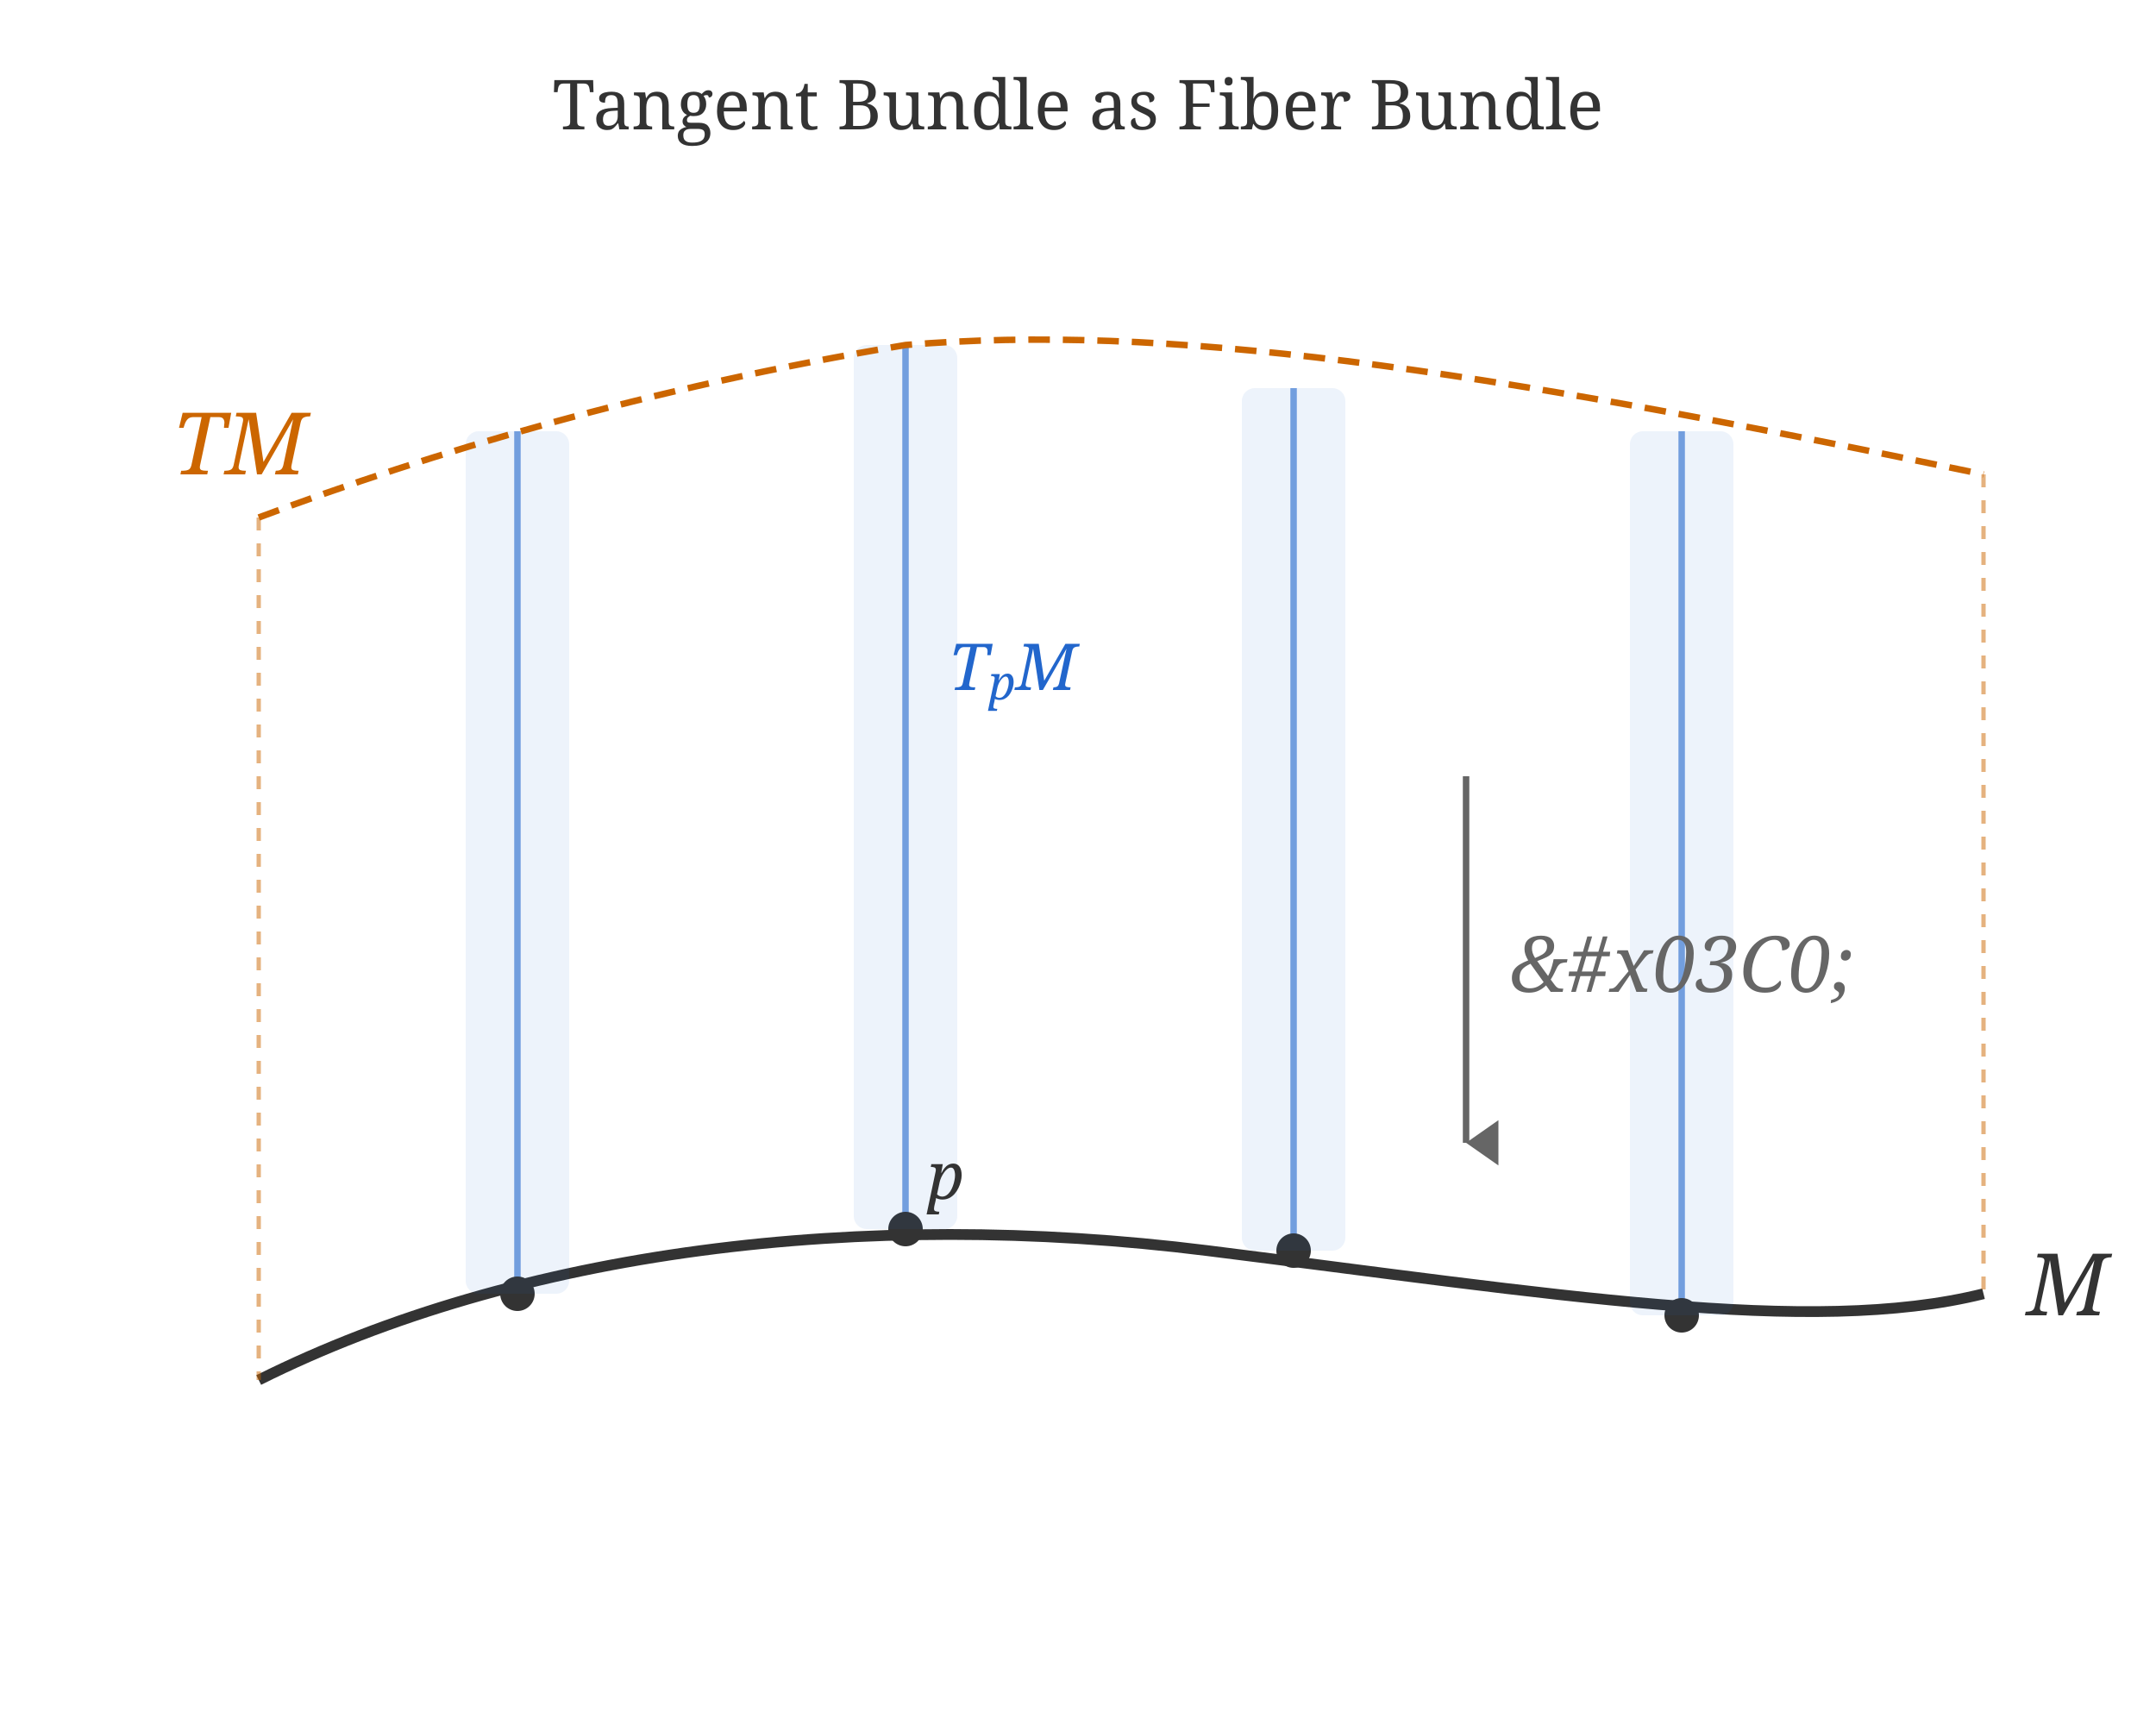
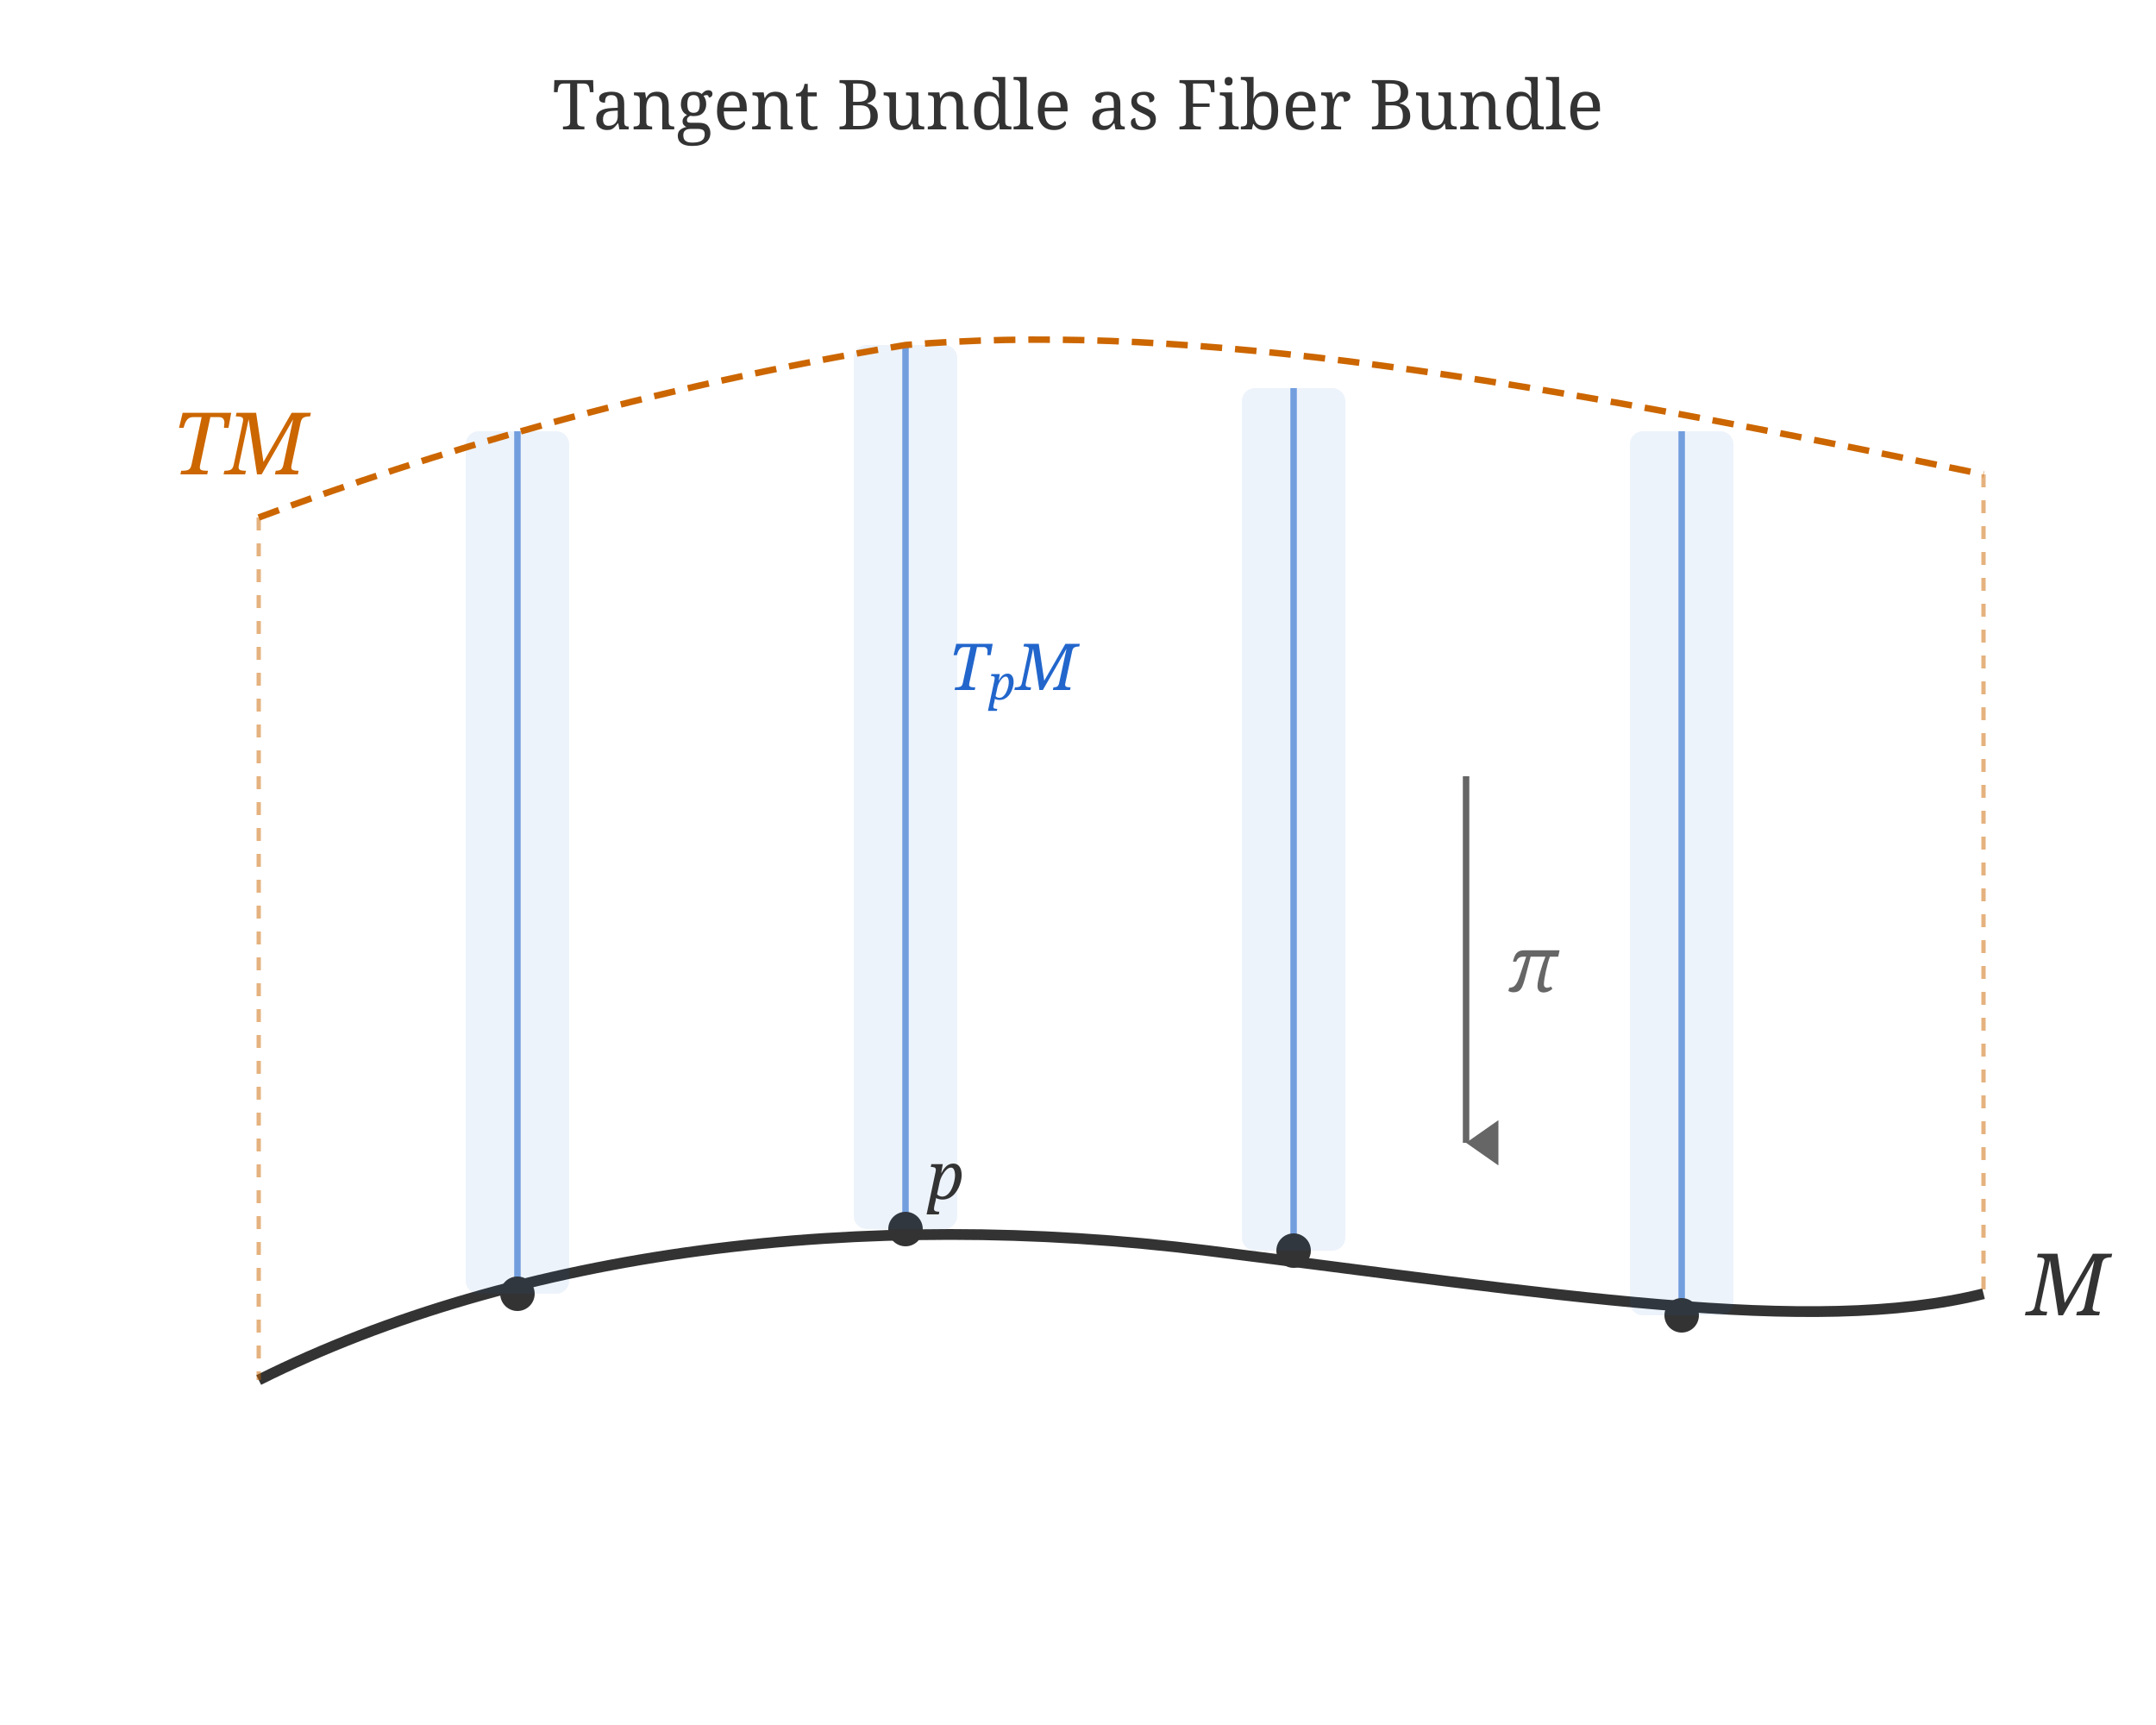
<svg xmlns="http://www.w3.org/2000/svg" width="500" height="400" viewBox="0 0 500 400">
  <rect width="500" height="400" fill="white" />
  <defs>
    <marker id="arrDown" markerWidth="7" markerHeight="5" refX="3.5" refY="5" orient="auto">
      <polygon points="0 0, 7 0, 3.5 5" fill="#666" />
    </marker>
    <marker id="arrG" markerWidth="7" markerHeight="5" refX="7" refY="2.5" orient="auto">
      <polygon points="0 0, 7 2.5, 0 5" fill="#333" />
    </marker>
  </defs>
  <path d="M 60 320 C 120 290, 200 280, 280 290 C 360 300, 420 310, 460 300" fill="none" stroke="#333" stroke-width="2.5" />
  <text x="470" y="305" font-family="serif" font-style="italic" font-size="20" fill="#333">M</text>
  <line x1="120" y1="100" x2="120" y2="300" stroke="#2266cc" stroke-width="1.5" stroke-opacity="0.6" />
  <circle cx="120" cy="300" r="4" fill="#333" />
  <rect x="108" y="100" width="24" height="200" fill="#2266cc" fill-opacity="0.08" rx="3" />
  <line x1="210" y1="80" x2="210" y2="285" stroke="#2266cc" stroke-width="1.5" stroke-opacity="0.6" />
  <circle cx="210" cy="285" r="4" fill="#333" />
  <rect x="198" y="80" width="24" height="205" fill="#2266cc" fill-opacity="0.08" rx="3" />
  <line x1="300" y1="90" x2="300" y2="290" stroke="#2266cc" stroke-width="1.5" stroke-opacity="0.6" />
  <circle cx="300" cy="290" r="4" fill="#333" />
  <rect x="288" y="90" width="24" height="200" fill="#2266cc" fill-opacity="0.08" rx="3" />
  <line x1="390" y1="100" x2="390" y2="305" stroke="#2266cc" stroke-width="1.5" stroke-opacity="0.6" />
  <circle cx="390" cy="305" r="4" fill="#333" />
  <rect x="378" y="100" width="24" height="205" fill="#2266cc" fill-opacity="0.08" rx="3" />
  <path d="M 60 120 C 100 105, 150 90, 210 80 C 270 75, 340 85, 460 110" fill="none" stroke="#cc6600" stroke-width="1.5" stroke-dasharray="5,3" />
  <path d="M 60 120 L 60 320" fill="none" stroke="#cc6600" stroke-width="1" stroke-dasharray="3,3" stroke-opacity="0.5" />
  <path d="M 460 110 L 460 300" fill="none" stroke="#cc6600" stroke-width="1" stroke-dasharray="3,3" stroke-opacity="0.5" />
  <text x="40" y="110" font-family="serif" font-style="italic" font-size="20" fill="#cc6600">TM</text>
  <text x="220" y="160" font-family="serif" font-style="italic" font-size="15" fill="#2266cc">T<tspan font-size="11" baseline-shift="sub">p</tspan>M</text>
  <text x="215" y="278" font-family="serif" font-style="italic" font-size="15" fill="#333">p</text>
  <line x1="340" y1="180" x2="340" y2="265" stroke="#666" stroke-width="1.5" marker-end="url(#arrDown)" />
-   <text x="350" y="230" font-family="serif" font-style="italic" font-size="18" fill="#666">&amp;#x03C0;</text>
+   <text x="350" y="230" font-family="serif" font-style="italic" font-size="18" fill="#666">π</text>
  <text x="250" y="30" font-family="serif" font-size="16" fill="#333" text-anchor="middle">Tangent Bundle as Fiber Bundle</text>
</svg>
